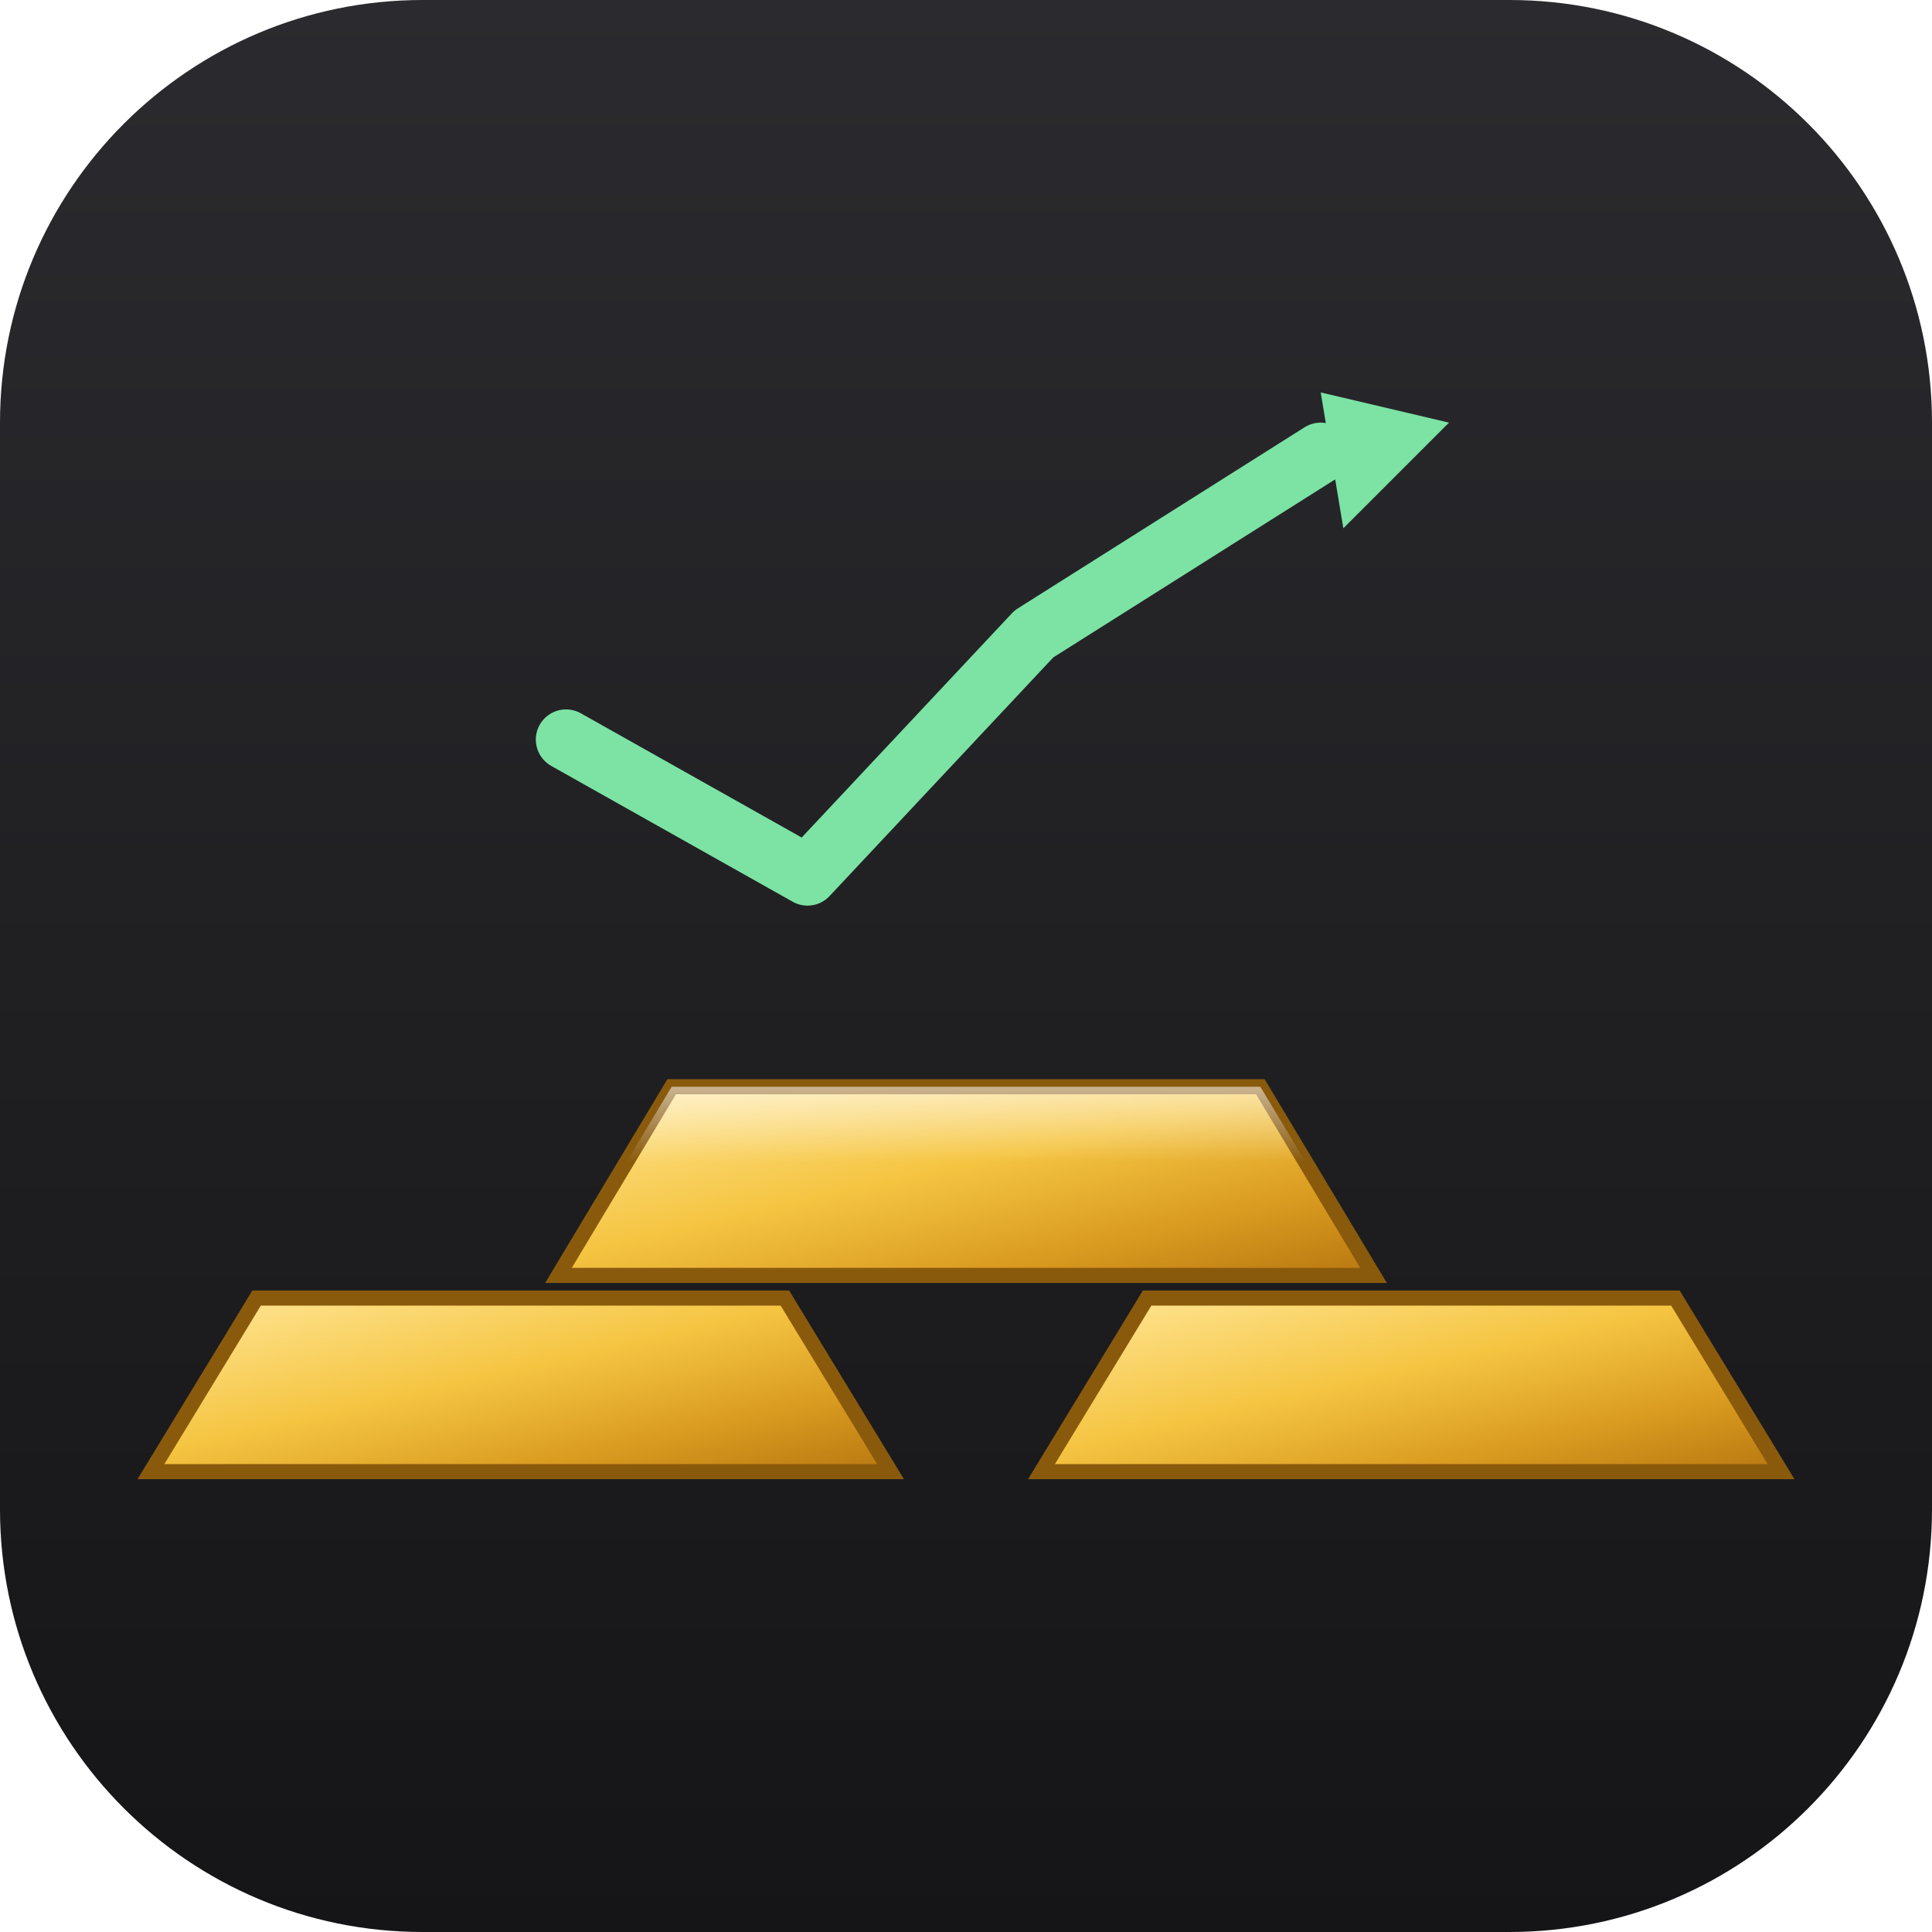
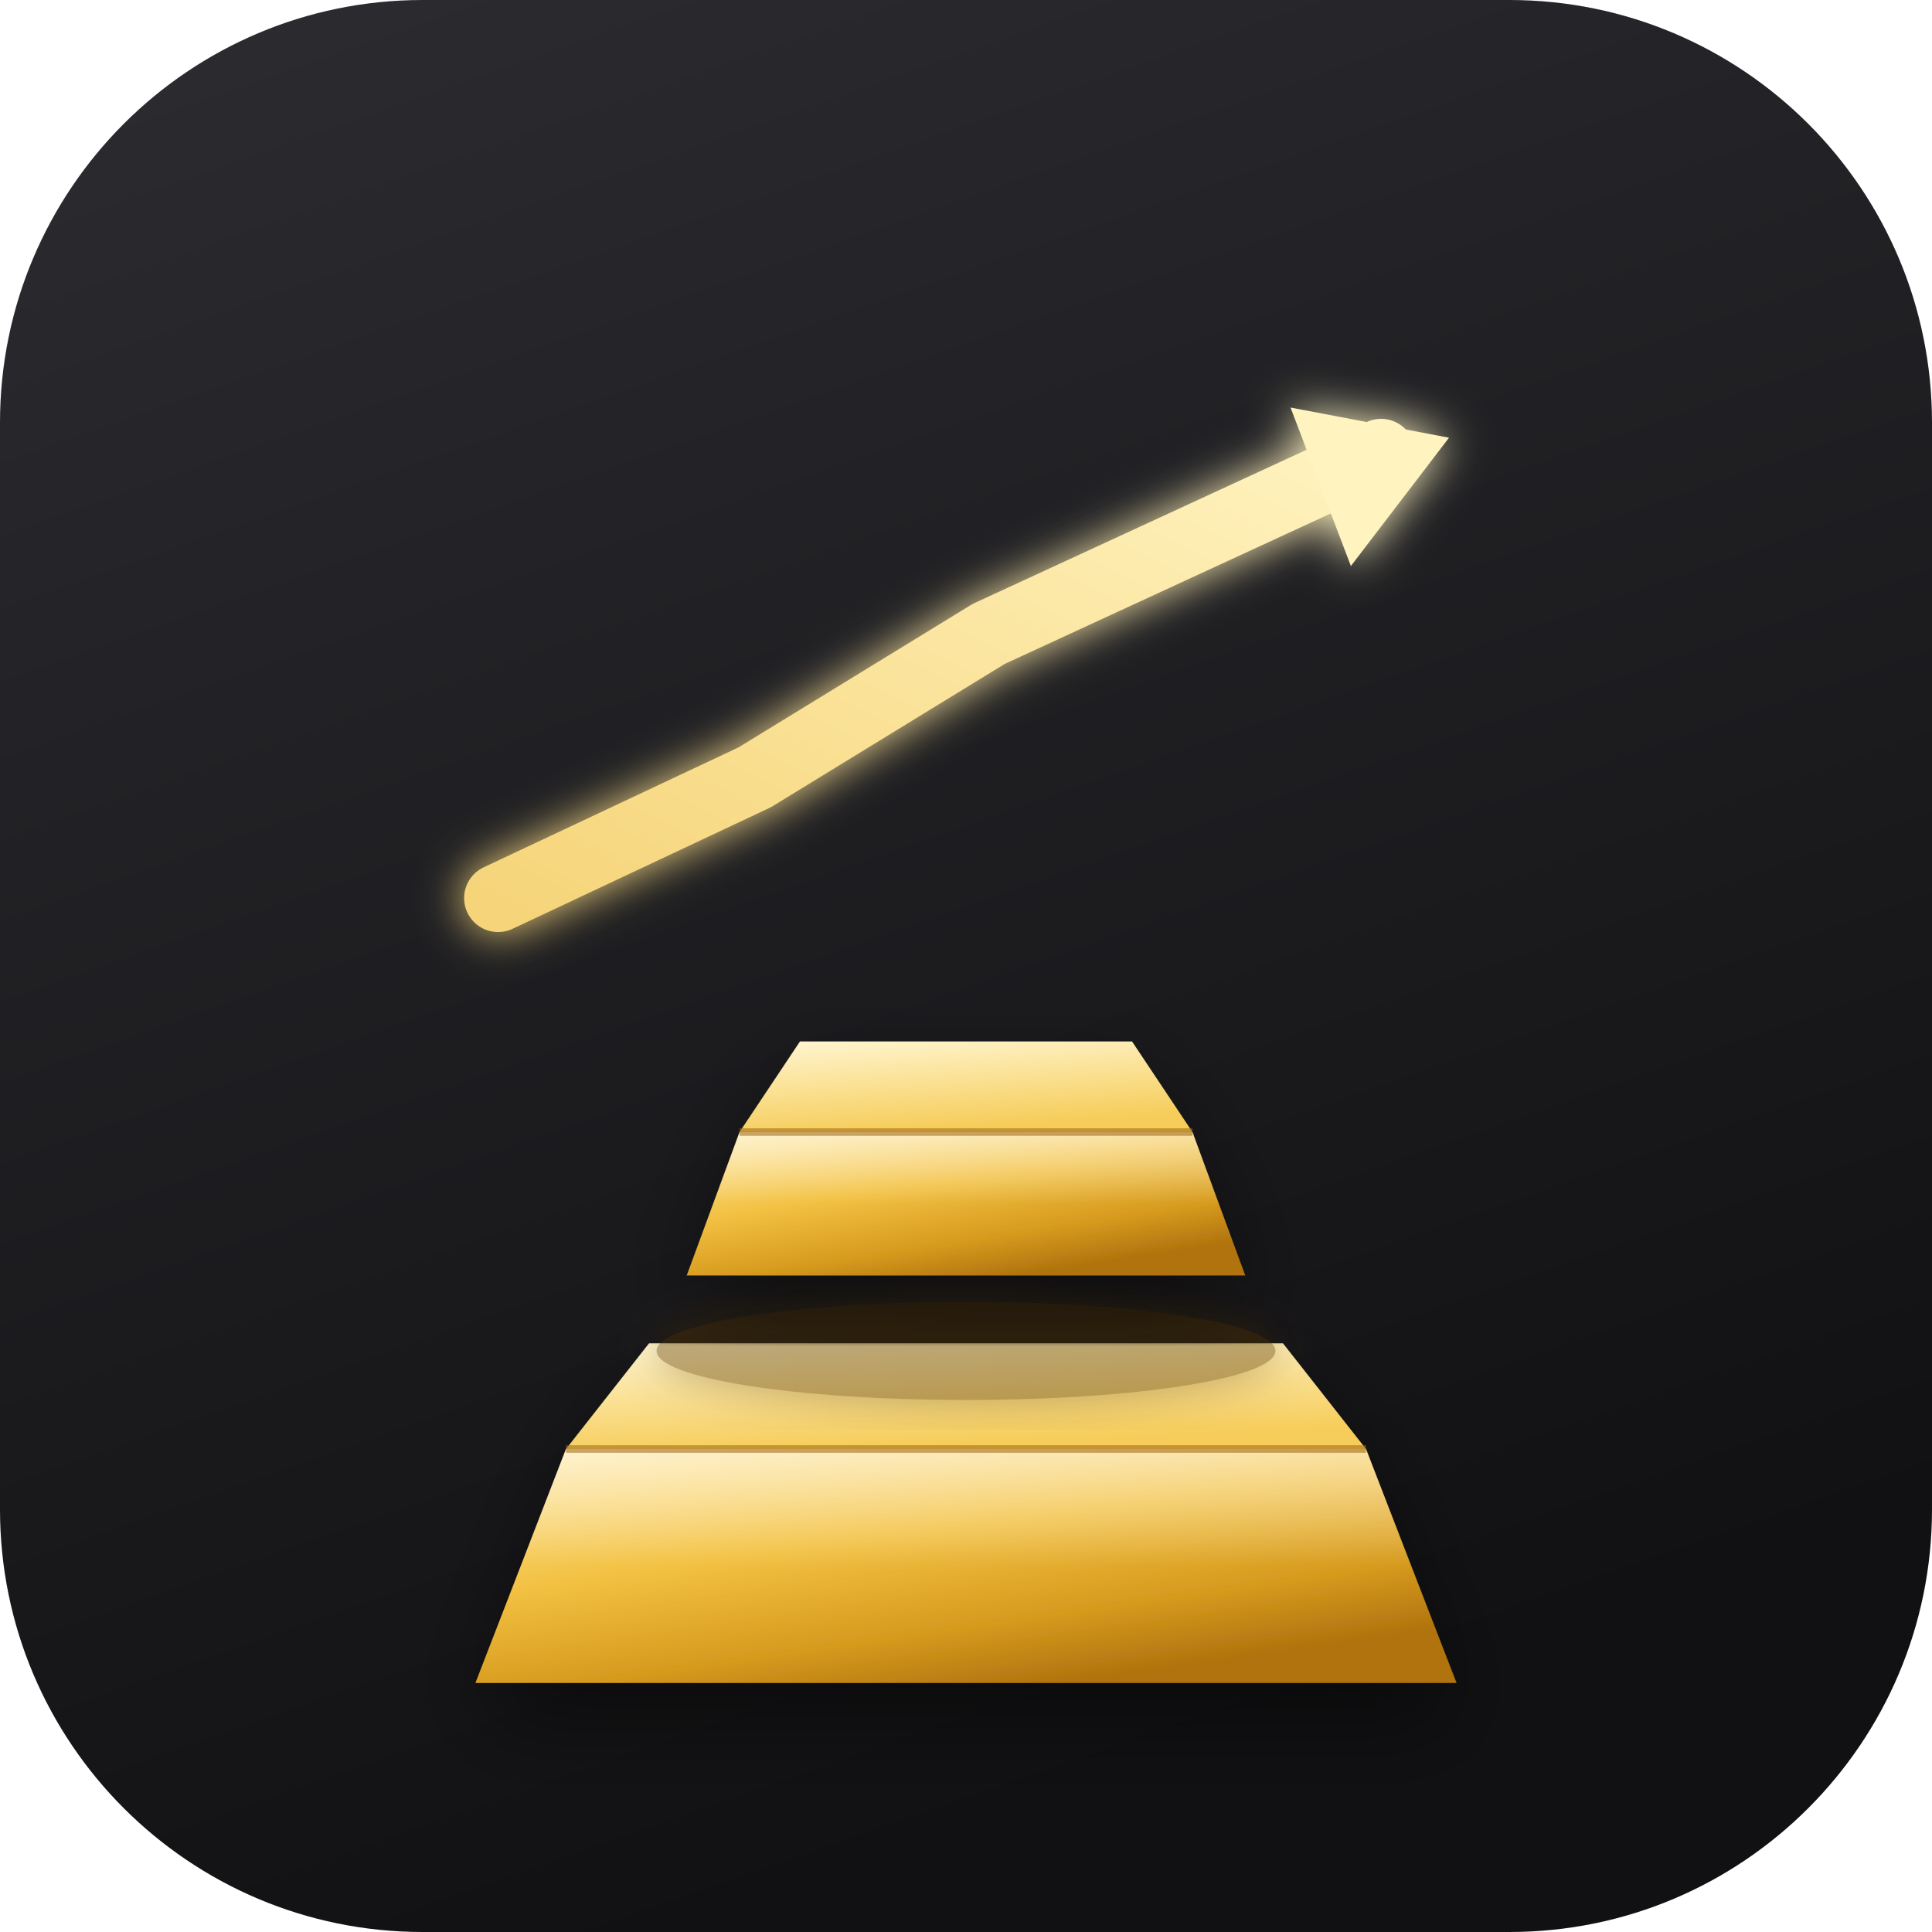
<svg xmlns="http://www.w3.org/2000/svg" width="512" height="512" viewBox="0 0 512 512">
  <defs>
-     <linearGradient id="bg" x1="0" y1="0" x2="0" y2="1">
-       <stop offset="0" stop-color="#2b2b2f" />
-       <stop offset="1" stop-color="#151517" />
+     <linearGradient id="bg" x1="0" y1="0" x2="0.35" y2="1">
+       <stop offset="0" stop-color="#2c2c31" />
+       <stop offset="1" stop-color="#111113" />
    </linearGradient>
-     <linearGradient id="gold" x1="0" y1="0" x2="1" y2="1">
-       <stop offset="0" stop-color="#FFE79A" />
-       <stop offset="0.45" stop-color="#F5C542" />
-       <stop offset="0.75" stop-color="#D99B20" />
-       <stop offset="1" stop-color="#B87710" />
+     <linearGradient id="gold" x1="0" y1="0" x2="0.6" y2="1">
+       <stop offset="0" stop-color="#FFE9A6" />
+       <stop offset="0.45" stop-color="#F3C244" />
+       <stop offset="0.78" stop-color="#D69A1E" />
+       <stop offset="1" stop-color="#B0730E" />
    </linearGradient>
-     <linearGradient id="goldShine" x1="0" y1="0" x2="0" y2="1">
-       <stop offset="0" stop-color="#FFFFFF" stop-opacity="0.55" />
-       <stop offset="0.4" stop-color="#FFFFFF" stop-opacity="0" />
+     <linearGradient id="goldTop" x1="0" y1="0" x2="0.3" y2="1">
+       <stop offset="0" stop-color="#FFF6D2" />
+       <stop offset="1" stop-color="#F6CD5A" />
    </linearGradient>
+     <linearGradient id="sheen" x1="0" y1="0" x2="0" y2="1">
+       <stop offset="0" stop-color="#FFFFFF" stop-opacity="0.5" />
+       <stop offset="0.5" stop-color="#FFFFFF" stop-opacity="0" />
+     </linearGradient>
+     <linearGradient id="trend" x1="0" y1="1" x2="1" y2="0">
+       <stop offset="0" stop-color="#F6D57A" />
+       <stop offset="1" stop-color="#FFF3C0" />
+     </linearGradient>
+     <filter id="glow" x="-30%" y="-30%" width="160%" height="160%">
+       <feGaussianBlur stdDeviation="6" result="b" />
+       <feMerge>
+         <feMergeNode in="b" />
+         <feMergeNode in="SourceGraphic" />
+       </feMerge>
+     </filter>
+     <filter id="drop" x="-30%" y="-30%" width="160%" height="160%">
+       <feDropShadow dx="0" dy="10" stdDeviation="12" flood-color="#000000" flood-opacity="0.45" />
+     </filter>
  </defs>
  <rect width="512" height="512" rx="112" fill="url(#bg)" />
-   <g transform="translate(256 300)">
-     <g transform="translate(-118 44)">
-       <path d="M-70 0 L70 0 L98 46 L-98 46 Z" fill="url(#gold)" stroke="#8a5a0c" stroke-width="4" />
-     </g>
-     <g transform="translate(118 44)">
-       <path d="M-70 0 L70 0 L98 46 L-98 46 Z" fill="url(#gold)" stroke="#8a5a0c" stroke-width="4" />
-     </g>
-     <g transform="translate(0 -12)">
-       <path d="M-78 0 L78 0 L108 50 L-108 50 Z" fill="url(#gold)" stroke="#8a5a0c" stroke-width="4" />
-       <path d="M-78 0 L78 0 L108 50 L-108 50 Z" fill="url(#goldShine)" />
-     </g>
+   <g filter="url(#glow)">
+     <polyline points="132,238 200,206 262,168 366,120" fill="none" stroke="url(#trend)" stroke-width="18" stroke-linecap="round" stroke-linejoin="round" />
+     <path d="M342 108 L384 116 L358 150 Z" fill="#FFF3C0" />
  </g>
-   <polyline points="150,196 214,232 274,168 350,120" fill="none" stroke="#7CE3A4" stroke-width="16" stroke-linecap="round" stroke-linejoin="round" />
-   <polygon points="350,104 384,112 356,140" fill="#7CE3A4" />
+   <g filter="url(#drop)">
+     <path d="M150 384 L362 384 L386 446 L126 446 Z" fill="url(#gold)" />
+     <path d="M150 384 L362 384 L340 356 L172 356 Z" fill="url(#goldTop)" />
+     <path d="M150 384 L362 384 L386 446 L126 446 Z" fill="url(#sheen)" />
+     <path d="M150 384 L362 384" stroke="#9c6410" stroke-width="2" opacity="0.55" />
+   </g>
+   <ellipse cx="256" cy="358" rx="82" ry="13" fill="#5a3906" opacity="0.4" filter="url(#glow)" />
+   <g filter="url(#drop)">
+     <path d="M196 300 L316 300 L330 338 L182 338 Z" fill="url(#gold)" />
+     <path d="M196 300 L316 300 L300 276 L212 276 Z" fill="url(#goldTop)" />
+     <path d="M196 300 L316 300 L330 338 L182 338 Z" fill="url(#sheen)" />
+     <path d="M196 300 L316 300" stroke="#9c6410" stroke-width="2" opacity="0.55" />
+   </g>
</svg>
